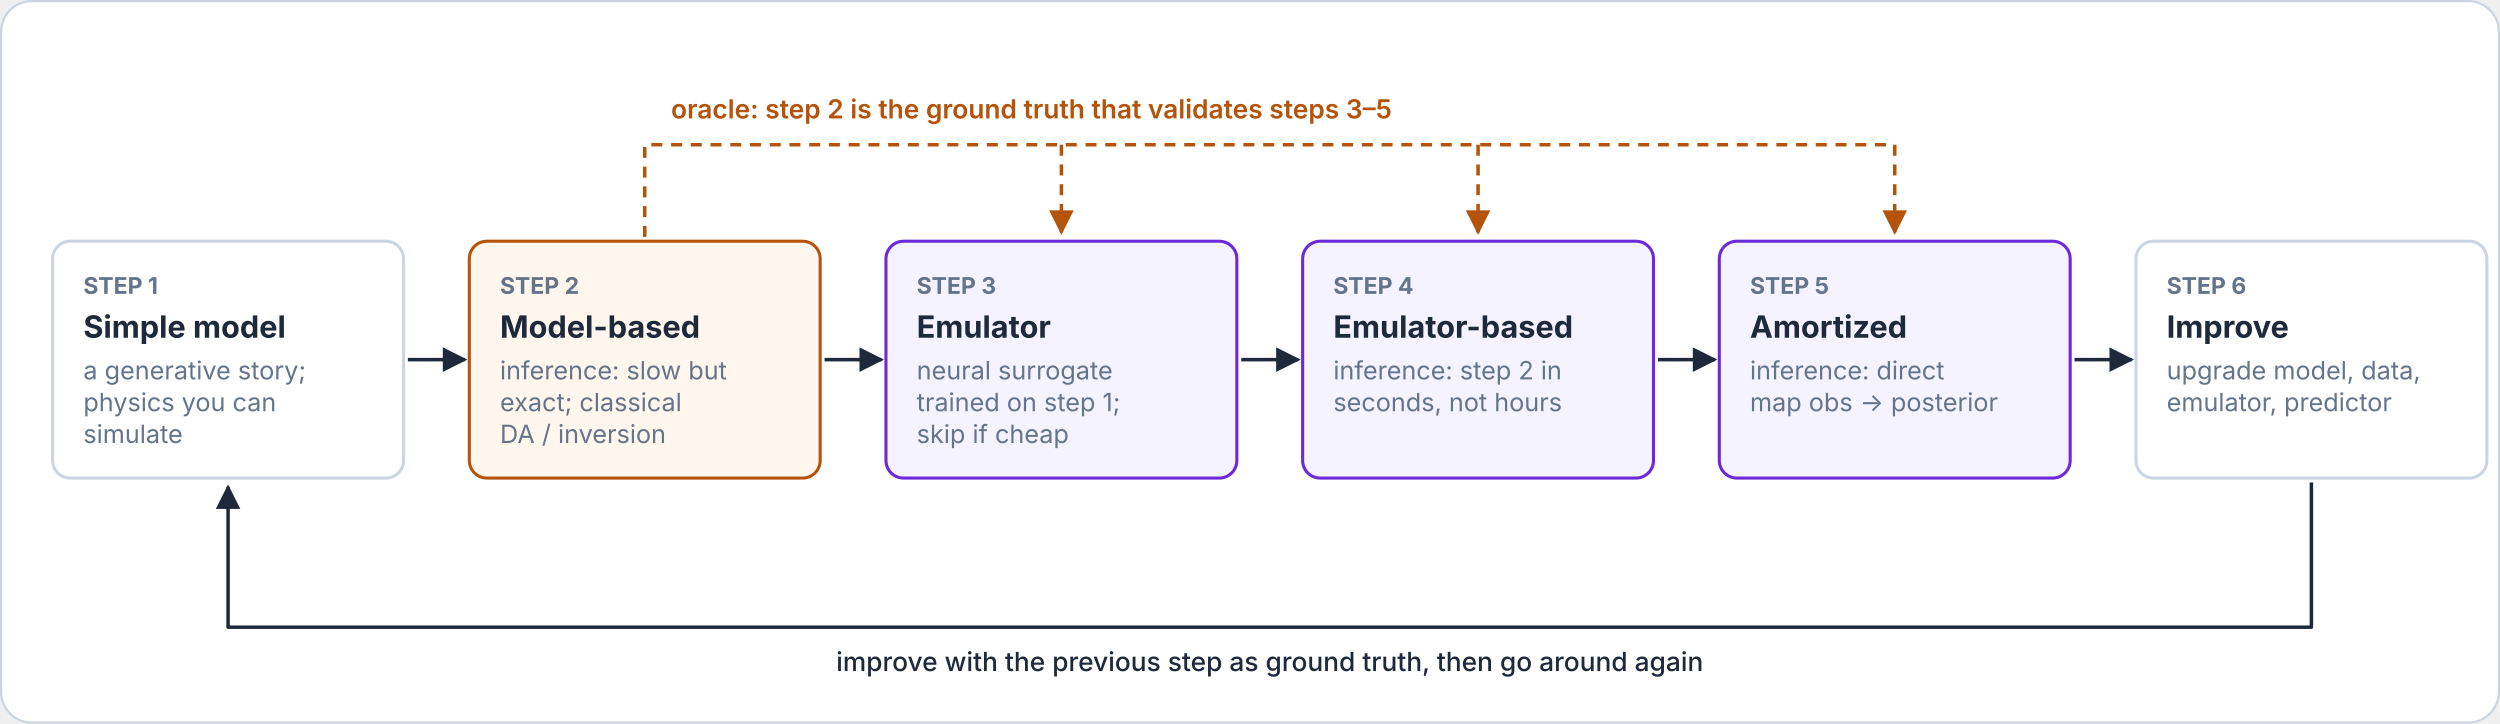
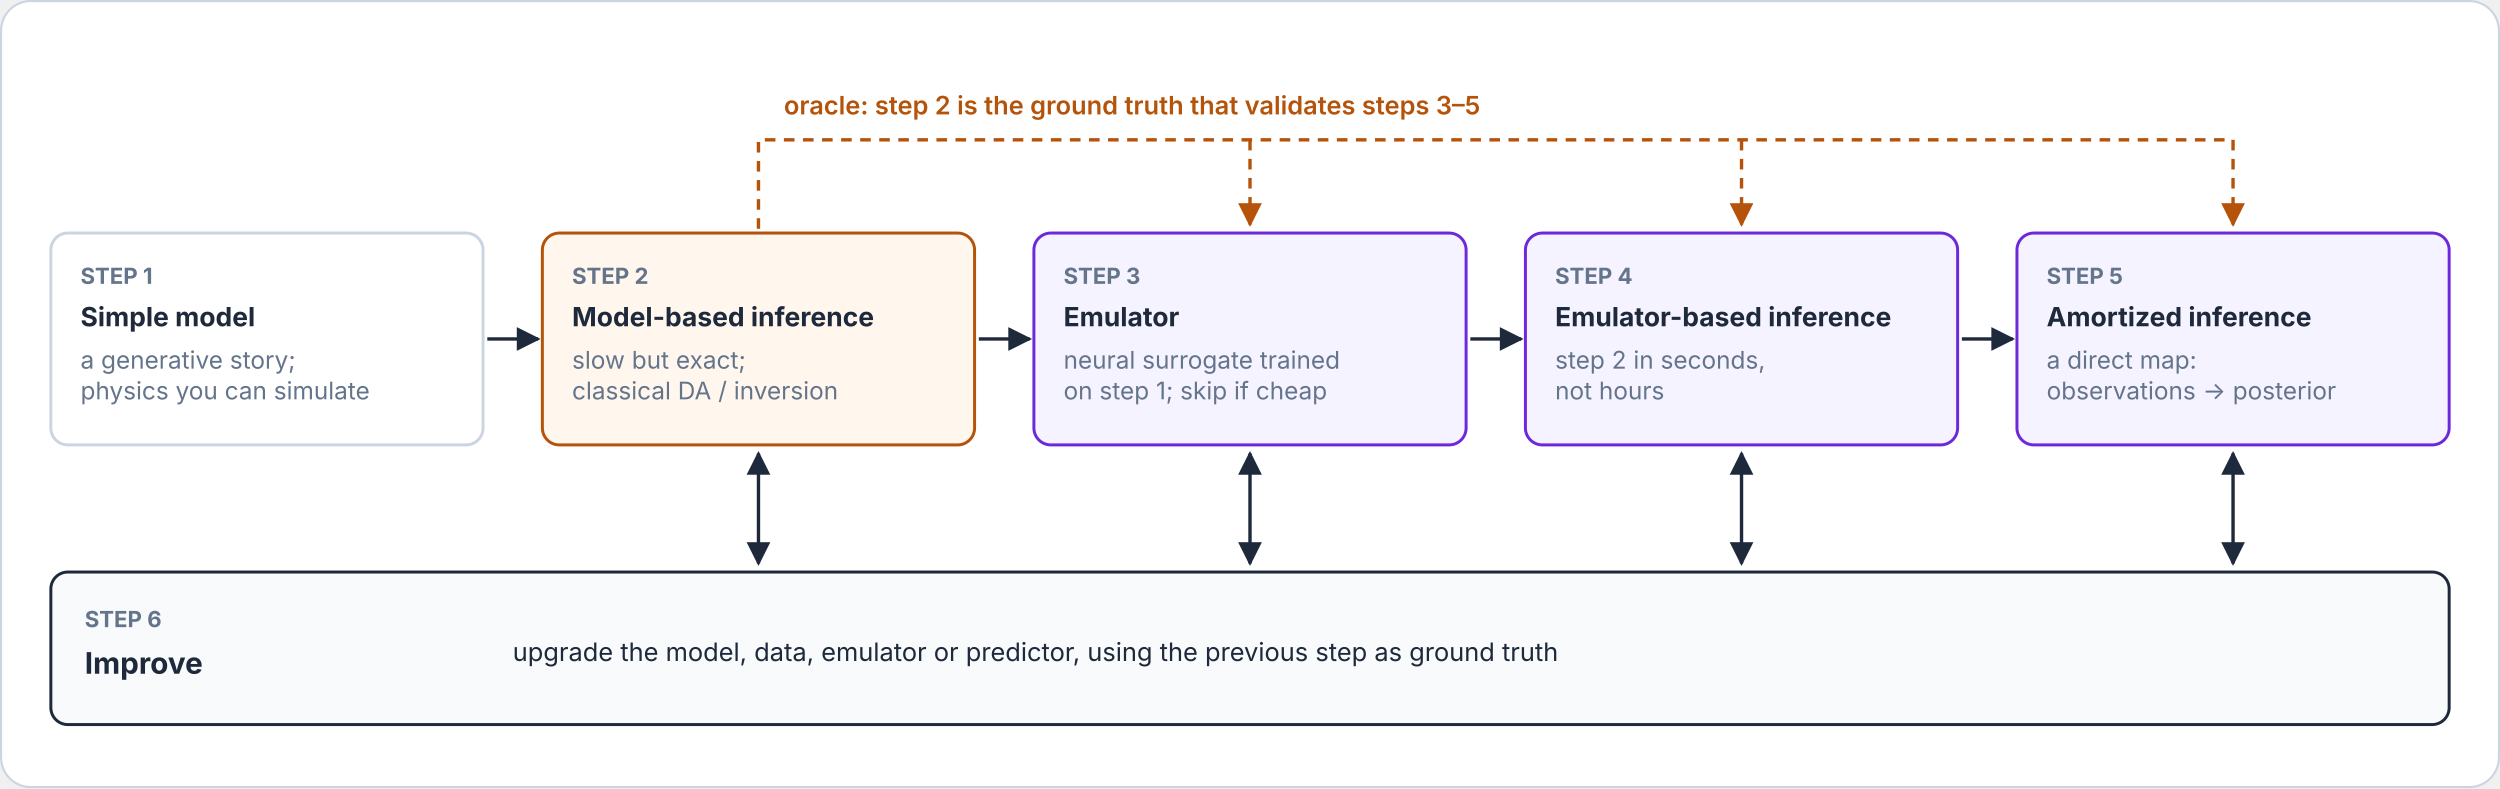
- <svg xmlns="http://www.w3.org/2000/svg" viewBox="0 0 1140 330" width="1140" height="330" role="img" aria-label="The six-step cycle from simple model to amortized inference; step 2 is the oracle that validates steps 3 to 5, and step 6 feeds improvements back to step 1." font-family="Inter, 'Helvetica Neue', Arial, 'DejaVu Sans', sans-serif">
+ <svg xmlns="http://www.w3.org/2000/svg" viewBox="0 0 1180 372" width="1180" height="372" role="img" aria-label="The six-step cycle: five steps from simple model to amortized inference; step 2 is the oracle that validates steps 3 to 5, and improvement runs alongside steps 2 to 5 as one shared step." font-family="Inter, 'Helvetica Neue', Arial, 'DejaVu Sans', sans-serif">
  <defs>
    <marker id="m1e293b" viewBox="0 0 10 10" refX="9" refY="5" markerWidth="7" markerHeight="7" orient="auto-start-reverse">
      <path d="M0,0 L10,5 L0,10 z" fill="#1e293b" />
    </marker>
    <marker id="mb45309" viewBox="0 0 10 10" refX="9" refY="5" markerWidth="7" markerHeight="7" orient="auto-start-reverse">
      <path d="M0,0 L10,5 L0,10 z" fill="#b45309" />
    </marker>
  </defs>
-   <rect x="0.5" y="0.5" width="1139" height="329" rx="14" fill="#ffffff" stroke="#cbd5e1" />
-   <rect x="24.0" y="110.0" width="160.0" height="108.0" rx="8" fill="#ffffff" stroke="#cbd5e1" stroke-width="1.4" />
+   <rect x="0.5" y="0.5" width="1179" height="371" rx="14" fill="#ffffff" stroke="#cbd5e1" />
+   <rect x="24.0" y="110.0" width="204.0" height="100.0" rx="8" fill="#ffffff" stroke="#cbd5e1" stroke-width="1.4" />
  <text x="38.0" y="134.0" font-size="10.5" fill="#64748b" text-anchor="start" font-weight="700">STEP 1</text>
-   <text x="38.0" y="154.0" font-size="14" fill="#1e293b" text-anchor="start" font-weight="700">Simple model</text>
-   <text x="38.0" y="173.0" font-size="11.5" fill="#64748b" text-anchor="start" font-weight="400">a generative story;</text>
-   <text x="38.0" y="187.5" font-size="11.5" fill="#64748b" text-anchor="start" font-weight="400">physics you can</text>
-   <text x="38.0" y="202.0" font-size="11.5" fill="#64748b" text-anchor="start" font-weight="400">simulate</text>
-   <path d="M186.0,164.0 L212.0,164.0" fill="none" stroke="#1e293b" stroke-width="1.6" stroke-linejoin="round" marker-end="url(#m1e293b)" />
-   <rect x="214.0" y="110.0" width="160.0" height="108.0" rx="8" fill="#fff7ed" stroke="#b45309" stroke-width="1.4" />
-   <text x="228.0" y="134.0" font-size="10.5" fill="#64748b" text-anchor="start" font-weight="700">STEP 2</text>
-   <text x="228.0" y="154.0" font-size="14" fill="#1e293b" text-anchor="start" font-weight="700">Model-based</text>
-   <text x="228.0" y="173.0" font-size="11.5" fill="#64748b" text-anchor="start" font-weight="400">inference: slow but</text>
-   <text x="228.0" y="187.5" font-size="11.5" fill="#64748b" text-anchor="start" font-weight="400">exact; classical</text>
-   <text x="228.0" y="202.0" font-size="11.5" fill="#64748b" text-anchor="start" font-weight="400">DA / inversion</text>
-   <path d="M376.0,164.0 L402.0,164.0" fill="none" stroke="#1e293b" stroke-width="1.6" stroke-linejoin="round" marker-end="url(#m1e293b)" />
-   <rect x="404.0" y="110.0" width="160.0" height="108.0" rx="8" fill="#f5f3ff" stroke="#6d28d9" stroke-width="1.4" />
-   <text x="418.0" y="134.0" font-size="10.5" fill="#64748b" text-anchor="start" font-weight="700">STEP 3</text>
-   <text x="418.0" y="154.0" font-size="14" fill="#1e293b" text-anchor="start" font-weight="700">Emulator</text>
-   <text x="418.0" y="173.0" font-size="11.5" fill="#64748b" text-anchor="start" font-weight="400">neural surrogate</text>
-   <text x="418.0" y="187.5" font-size="11.5" fill="#64748b" text-anchor="start" font-weight="400">trained on step 1;</text>
-   <text x="418.0" y="202.0" font-size="11.5" fill="#64748b" text-anchor="start" font-weight="400">skip if cheap</text>
-   <path d="M566.0,164.0 L592.0,164.0" fill="none" stroke="#1e293b" stroke-width="1.6" stroke-linejoin="round" marker-end="url(#m1e293b)" />
-   <rect x="594.0" y="110.0" width="160.0" height="108.0" rx="8" fill="#f5f3ff" stroke="#6d28d9" stroke-width="1.4" />
-   <text x="608.0" y="134.0" font-size="10.5" fill="#64748b" text-anchor="start" font-weight="700">STEP 4</text>
-   <text x="608.0" y="154.0" font-size="14" fill="#1e293b" text-anchor="start" font-weight="700">Emulator-based</text>
-   <text x="608.0" y="173.0" font-size="11.5" fill="#64748b" text-anchor="start" font-weight="400">inference: step 2 in</text>
-   <text x="608.0" y="187.5" font-size="11.5" fill="#64748b" text-anchor="start" font-weight="400">seconds, not hours</text>
-   <path d="M756.0,164.0 L782.0,164.0" fill="none" stroke="#1e293b" stroke-width="1.6" stroke-linejoin="round" marker-end="url(#m1e293b)" />
-   <rect x="784.0" y="110.0" width="160.0" height="108.0" rx="8" fill="#f5f3ff" stroke="#6d28d9" stroke-width="1.4" />
-   <text x="798.0" y="134.0" font-size="10.5" fill="#64748b" text-anchor="start" font-weight="700">STEP 5</text>
-   <text x="798.0" y="154.0" font-size="14" fill="#1e293b" text-anchor="start" font-weight="700">Amortized</text>
-   <text x="798.0" y="173.0" font-size="11.5" fill="#64748b" text-anchor="start" font-weight="400">inference: direct</text>
-   <text x="798.0" y="187.5" font-size="11.5" fill="#64748b" text-anchor="start" font-weight="400">map obs → posterior</text>
-   <path d="M946.0,164.0 L972.0,164.0" fill="none" stroke="#1e293b" stroke-width="1.6" stroke-linejoin="round" marker-end="url(#m1e293b)" />
-   <rect x="974.0" y="110.0" width="160.0" height="108.0" rx="8" fill="#ffffff" stroke="#cbd5e1" stroke-width="1.4" />
-   <text x="988.0" y="134.0" font-size="10.5" fill="#64748b" text-anchor="start" font-weight="700">STEP 6</text>
-   <text x="988.0" y="154.0" font-size="14" fill="#1e293b" text-anchor="start" font-weight="700">Improve</text>
-   <text x="988.0" y="173.0" font-size="11.5" fill="#64748b" text-anchor="start" font-weight="400">upgrade model, data,</text>
-   <text x="988.0" y="187.5" font-size="11.5" fill="#64748b" text-anchor="start" font-weight="400">emulator, predictor</text>
-   <path d="M294.0,108.0 L294.0,66.0 L864.0,66.0" fill="none" stroke="#b45309" stroke-width="1.6" stroke-linejoin="round" stroke-dasharray="5 4" />
-   <path d="M484.0,66.0 L484.0,106.0" fill="none" stroke="#b45309" stroke-width="1.6" stroke-linejoin="round" stroke-dasharray="5 4" marker-end="url(#mb45309)" />
-   <path d="M674.0,66.0 L674.0,106.0" fill="none" stroke="#b45309" stroke-width="1.6" stroke-linejoin="round" stroke-dasharray="5 4" marker-end="url(#mb45309)" />
-   <path d="M864.0,66.0 L864.0,106.0" fill="none" stroke="#b45309" stroke-width="1.6" stroke-linejoin="round" stroke-dasharray="5 4" marker-end="url(#mb45309)" />
-   <text x="306.0" y="54.0" font-size="12" fill="#b45309" text-anchor="start" font-weight="600">oracle: step 2 is the ground truth that validates steps 3–5</text>
-   <path d="M1054.0,220.0 L1054.0,286.0 L104.0,286.0 L104.0,222.0" fill="none" stroke="#1e293b" stroke-width="1.6" stroke-linejoin="round" marker-end="url(#m1e293b)" />
-   <text x="579.0" y="306.0" font-size="12" fill="#1e293b" text-anchor="middle" font-weight="500">improve with the previous step as ground truth, then go around again</text>
+   <text x="38.0" y="154.0" font-size="12.5" fill="#1e293b" text-anchor="start" font-weight="700">Simple model</text>
+   <text x="38.0" y="174.0" font-size="11.5" fill="#64748b" text-anchor="start" font-weight="400">a generative story;</text>
+   <text x="38.0" y="188.5" font-size="11.5" fill="#64748b" text-anchor="start" font-weight="400">physics you can simulate</text>
+   <path d="M230.0,160.0 L254.0,160.0" fill="none" stroke="#1e293b" stroke-width="1.6" stroke-linejoin="round" marker-end="url(#m1e293b)" />
+   <rect x="256.0" y="110.0" width="204.0" height="100.0" rx="8" fill="#fff7ed" stroke="#b45309" stroke-width="1.4" />
+   <text x="270.0" y="134.0" font-size="10.5" fill="#64748b" text-anchor="start" font-weight="700">STEP 2</text>
+   <text x="270.0" y="154.0" font-size="12.5" fill="#1e293b" text-anchor="start" font-weight="700">Model-based inference</text>
+   <text x="270.0" y="174.0" font-size="11.5" fill="#64748b" text-anchor="start" font-weight="400">slow but exact;</text>
+   <text x="270.0" y="188.5" font-size="11.5" fill="#64748b" text-anchor="start" font-weight="400">classical DA / inversion</text>
+   <path d="M462.0,160.0 L486.0,160.0" fill="none" stroke="#1e293b" stroke-width="1.6" stroke-linejoin="round" marker-end="url(#m1e293b)" />
+   <rect x="488.0" y="110.0" width="204.0" height="100.0" rx="8" fill="#f5f3ff" stroke="#6d28d9" stroke-width="1.4" />
+   <text x="502.0" y="134.0" font-size="10.5" fill="#64748b" text-anchor="start" font-weight="700">STEP 3</text>
+   <text x="502.0" y="154.0" font-size="12.5" fill="#1e293b" text-anchor="start" font-weight="700">Emulator</text>
+   <text x="502.0" y="174.0" font-size="11.5" fill="#64748b" text-anchor="start" font-weight="400">neural surrogate trained</text>
+   <text x="502.0" y="188.5" font-size="11.5" fill="#64748b" text-anchor="start" font-weight="400">on step 1; skip if cheap</text>
+   <path d="M694.0,160.0 L718.0,160.0" fill="none" stroke="#1e293b" stroke-width="1.6" stroke-linejoin="round" marker-end="url(#m1e293b)" />
+   <rect x="720.0" y="110.0" width="204.0" height="100.0" rx="8" fill="#f5f3ff" stroke="#6d28d9" stroke-width="1.4" />
+   <text x="734.0" y="134.0" font-size="10.5" fill="#64748b" text-anchor="start" font-weight="700">STEP 4</text>
+   <text x="734.0" y="154.0" font-size="12.5" fill="#1e293b" text-anchor="start" font-weight="700">Emulator-based inference</text>
+   <text x="734.0" y="174.0" font-size="11.5" fill="#64748b" text-anchor="start" font-weight="400">step 2 in seconds,</text>
+   <text x="734.0" y="188.5" font-size="11.5" fill="#64748b" text-anchor="start" font-weight="400">not hours</text>
+   <path d="M926.0,160.0 L950.0,160.0" fill="none" stroke="#1e293b" stroke-width="1.6" stroke-linejoin="round" marker-end="url(#m1e293b)" />
+   <rect x="952.0" y="110.0" width="204.0" height="100.0" rx="8" fill="#f5f3ff" stroke="#6d28d9" stroke-width="1.4" />
+   <text x="966.0" y="134.0" font-size="10.5" fill="#64748b" text-anchor="start" font-weight="700">STEP 5</text>
+   <text x="966.0" y="154.0" font-size="12.5" fill="#1e293b" text-anchor="start" font-weight="700">Amortized inference</text>
+   <text x="966.0" y="174.0" font-size="11.5" fill="#64748b" text-anchor="start" font-weight="400">a direct map:</text>
+   <text x="966.0" y="188.5" font-size="11.5" fill="#64748b" text-anchor="start" font-weight="400">observations → posterior</text>
+   <path d="M358.0,108.0 L358.0,66.0 L1054.0,66.0" fill="none" stroke="#b45309" stroke-width="1.6" stroke-linejoin="round" stroke-dasharray="5 4" />
+   <path d="M590.0,66.0 L590.0,106.0" fill="none" stroke="#b45309" stroke-width="1.6" stroke-linejoin="round" stroke-dasharray="5 4" marker-end="url(#mb45309)" />
+   <path d="M822.0,66.0 L822.0,106.0" fill="none" stroke="#b45309" stroke-width="1.6" stroke-linejoin="round" stroke-dasharray="5 4" marker-end="url(#mb45309)" />
+   <path d="M1054.0,66.0 L1054.0,106.0" fill="none" stroke="#b45309" stroke-width="1.6" stroke-linejoin="round" stroke-dasharray="5 4" marker-end="url(#mb45309)" />
+   <text x="370.0" y="54.0" font-size="12" fill="#b45309" text-anchor="start" font-weight="600">oracle: step 2 is the ground truth that validates steps 3–5</text>
+   <rect x="24.0" y="270.0" width="1132.0" height="72.0" rx="8" fill="#f8fafc" stroke="#1e293b" stroke-width="1.4" />
+   <text x="40.0" y="296.0" font-size="10.5" fill="#64748b" text-anchor="start" font-weight="700">STEP 6</text>
+   <text x="40.0" y="318.0" font-size="14" fill="#1e293b" text-anchor="start" font-weight="700">Improve</text>
+   <text x="242.0" y="312.0" font-size="12" fill="#1e293b" text-anchor="start" font-weight="400">upgrade the model, data, emulator or predictor, using the previous step as ground truth</text>
+   <path d="M358.0,214.0 L358.0,266.0" fill="none" stroke="#1e293b" stroke-width="1.6" stroke-linejoin="round" marker-end="url(#m1e293b)" marker-start="url(#m1e293b)" />
+   <path d="M590.0,214.0 L590.0,266.0" fill="none" stroke="#1e293b" stroke-width="1.6" stroke-linejoin="round" marker-end="url(#m1e293b)" marker-start="url(#m1e293b)" />
+   <path d="M822.0,214.0 L822.0,266.0" fill="none" stroke="#1e293b" stroke-width="1.6" stroke-linejoin="round" marker-end="url(#m1e293b)" marker-start="url(#m1e293b)" />
+   <path d="M1054.0,214.0 L1054.0,266.0" fill="none" stroke="#1e293b" stroke-width="1.6" stroke-linejoin="round" marker-end="url(#m1e293b)" marker-start="url(#m1e293b)" />
</svg>
